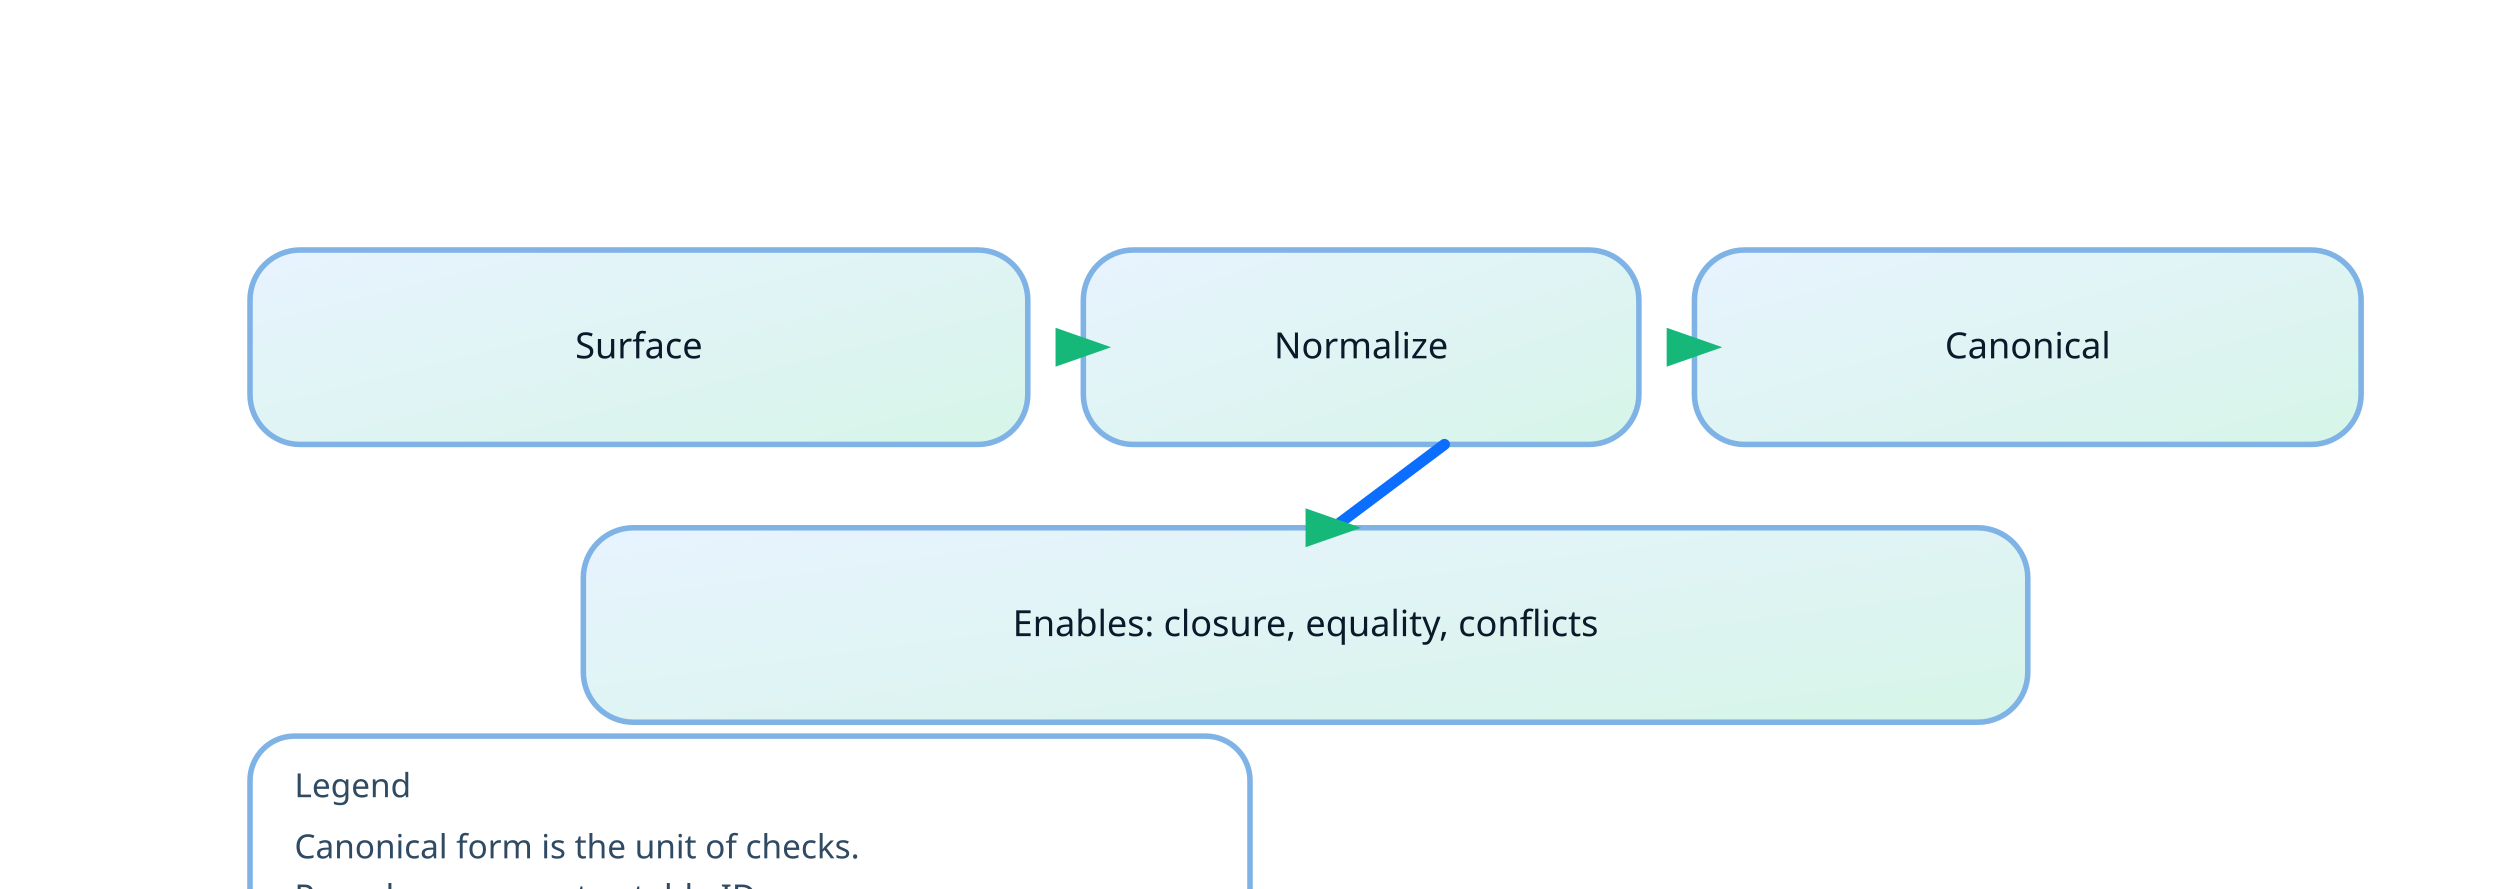
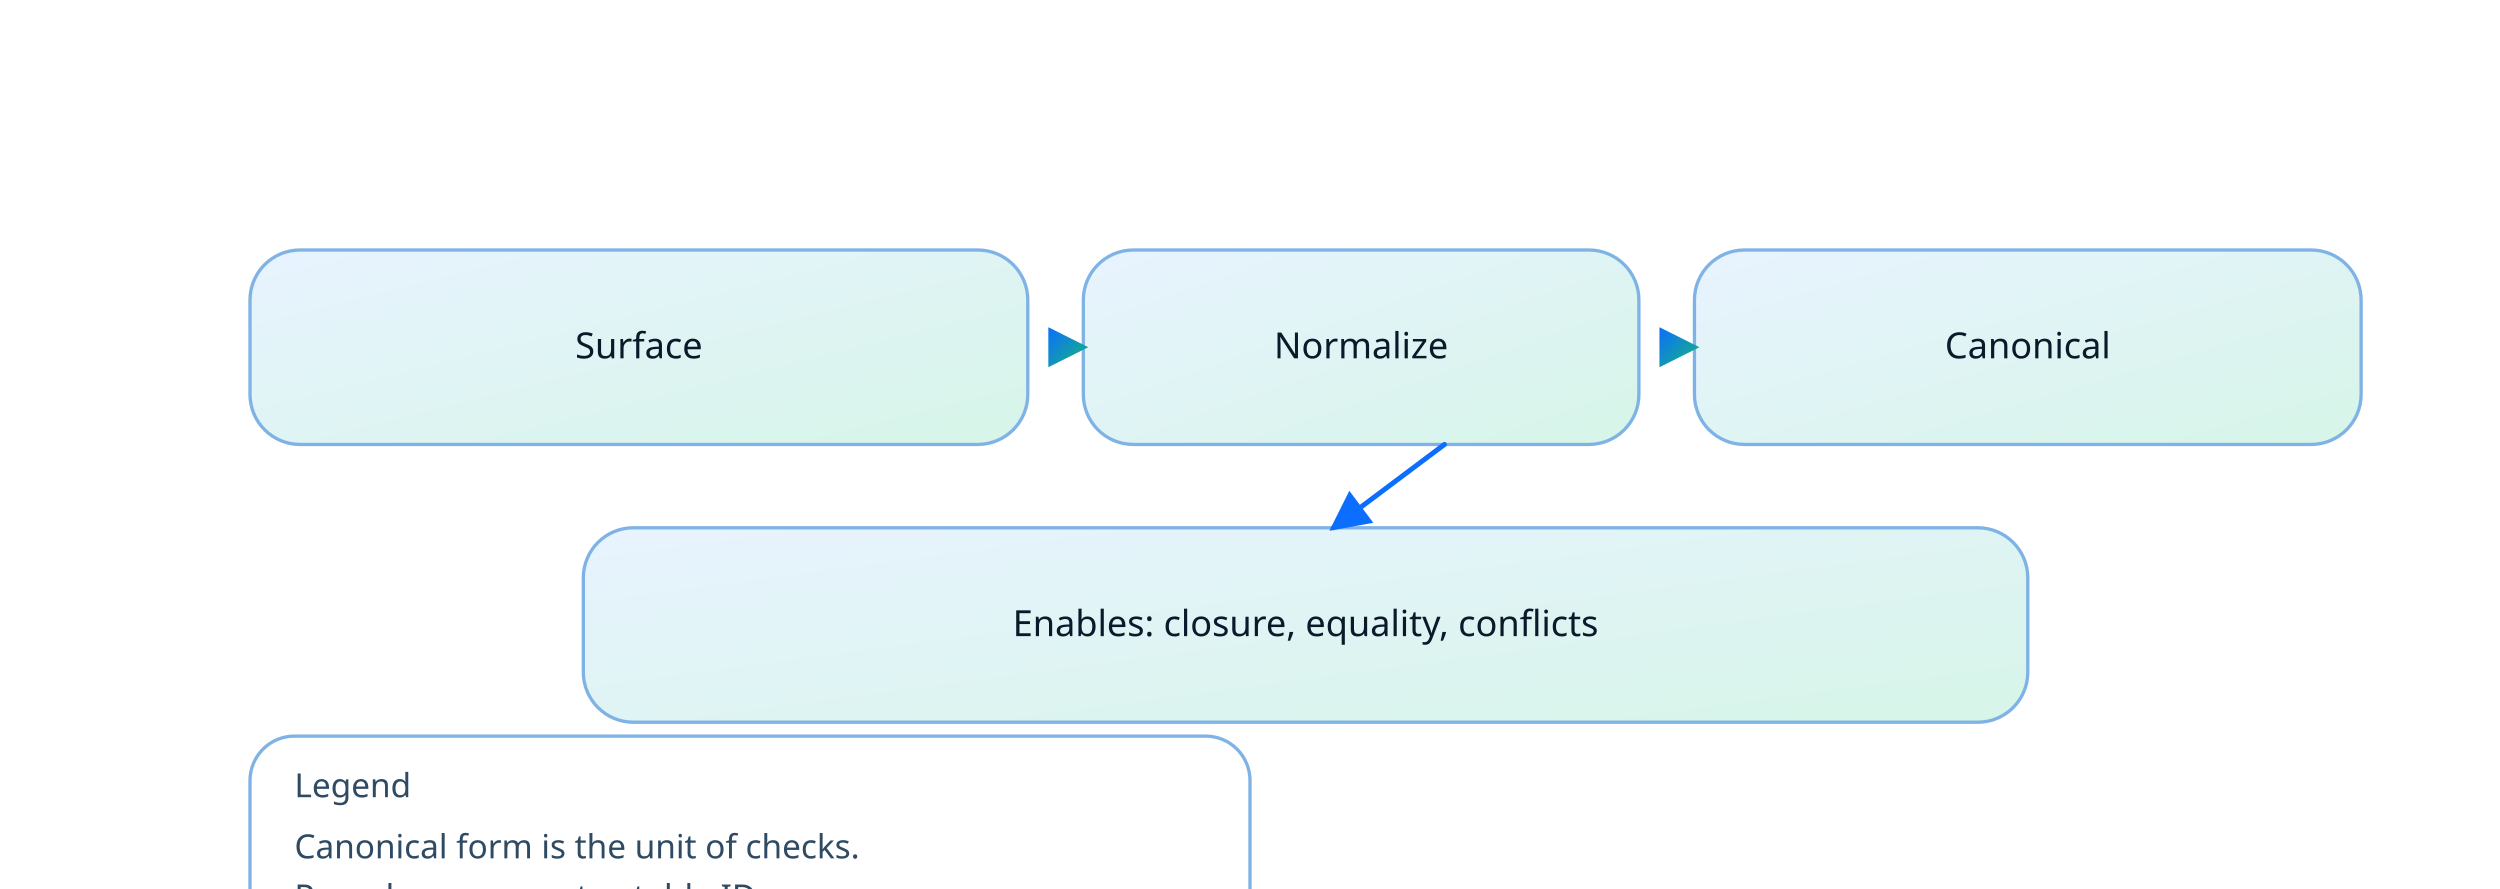
<svg xmlns="http://www.w3.org/2000/svg" viewBox="0 0 900 320" role="img" aria-label="Canonicalization diagram">
  <defs>
+     <marker id="arrowhead" markerWidth="8" markerHeight="8" refX="7" refY="4" orient="auto" markerUnits="strokeWidth">
+       <path d="M 0 0 L 8 4 L 0 8 Z" fill="context-stroke" />
+     </marker>
    <linearGradient id="sky" x1="0" y1="0" x2="1" y2="1">
      <stop offset="0" stop-color="#e8f3ff" />
      <stop offset="1" stop-color="#d6f5e8" />
    </linearGradient>
    <linearGradient id="deep" x1="0" y1="0" x2="1" y2="1">
      <stop offset="0" stop-color="#0b6eff" />
      <stop offset="1" stop-color="#16b879" />
    </linearGradient>
  </defs>
-   <rect x="90" y="90" rx="18" ry="18" width="280" height="70" fill="url(#sky)" stroke="#7fb3e6" stroke-width="2" />
+   <rect x="90" y="90" rx="18" ry="18" width="280" height="70" fill="url(#sky)" stroke="#7fb3e6" stroke-width="1.2" />
  <text x="230.0" y="129.0" text-anchor="middle" font-size="13" fill="#0b1a2b" font-family="Space Grotesk">Surface</text>
-   <rect x="390" y="90" rx="18" ry="18" width="200" height="70" fill="url(#sky)" stroke="#7fb3e6" stroke-width="2" />
+   <rect x="390" y="90" rx="18" ry="18" width="200" height="70" fill="url(#sky)" stroke="#7fb3e6" stroke-width="1.2" />
  <text x="490.0" y="129.0" text-anchor="middle" font-size="13" fill="#0b1a2b" font-family="Space Grotesk">Normalize</text>
-   <rect x="610" y="90" rx="18" ry="18" width="240" height="70" fill="url(#sky)" stroke="#7fb3e6" stroke-width="2" />
+   <rect x="610" y="90" rx="18" ry="18" width="240" height="70" fill="url(#sky)" stroke="#7fb3e6" stroke-width="1.2" />
  <text x="730.0" y="129.0" text-anchor="middle" font-size="13" fill="#0b1a2b" font-family="Space Grotesk">Canonical</text>
-   <line x1="370" y1="125" x2="390" y2="125" stroke="url(#deep)" stroke-width="4" stroke-linecap="round" />
-   <polygon points="380,118 380,132 400,125" fill="#16b879" />
-   <line x1="590" y1="125" x2="610" y2="125" stroke="url(#deep)" stroke-width="4" stroke-linecap="round" />
-   <polygon points="600,118 600,132 620,125" fill="#16b879" />
-   <rect x="210" y="190" rx="18" ry="18" width="520" height="70" fill="url(#sky)" stroke="#7fb3e6" stroke-width="2" />
+   <line x1="370" y1="125" x2="390" y2="125" stroke="url(#deep)" stroke-width="1.8" stroke-linecap="round" marker-end="url(#arrowhead)" />
+   <line x1="590" y1="125" x2="610" y2="125" stroke="url(#deep)" stroke-width="1.8" stroke-linecap="round" marker-end="url(#arrowhead)" />
+   <rect x="210" y="190" rx="18" ry="18" width="520" height="70" fill="url(#sky)" stroke="#7fb3e6" stroke-width="1.2" />
  <text x="470.0" y="229.0" text-anchor="middle" font-size="13" fill="#0b1a2b" font-family="Space Grotesk">Enables: closure, equality, conflicts</text>
-   <line x1="520" y1="160" x2="480" y2="190" stroke="#0b6eff" stroke-width="4" stroke-linecap="round" />
-   <polygon points="470,183 470,197 490,190" fill="#16b879" />
-   <rect x="90" y="265" width="360" height="78" rx="16" ry="16" fill="none" stroke="#7fb3e6" stroke-width="2" />
+   <line x1="520" y1="160" x2="480" y2="190" stroke="#0b6eff" stroke-width="1.8" stroke-linecap="round" marker-end="url(#arrowhead)" />
+   <rect x="90" y="265" width="360" height="78" rx="16" ry="16" fill="none" stroke="#7fb3e6" stroke-width="1.2" />
  <text x="106" y="287" text-anchor="start" font-size="12" fill="#2f4a63" font-family="Space Grotesk">Legend</text>
  <text x="106" y="309" text-anchor="start" font-size="12" fill="#2f4a63" font-family="Space Grotesk">Canonical form is the unit of checks.</text>
  <text x="106" y="327" text-anchor="start" font-size="12" fill="#2f4a63" font-family="Space Grotesk">Paraphrases map to stable IDs.</text>
  <text x="106" y="345" text-anchor="start" font-size="12" fill="#2f4a63" font-family="Space Grotesk">Required for correctness under closure.</text>
</svg>
